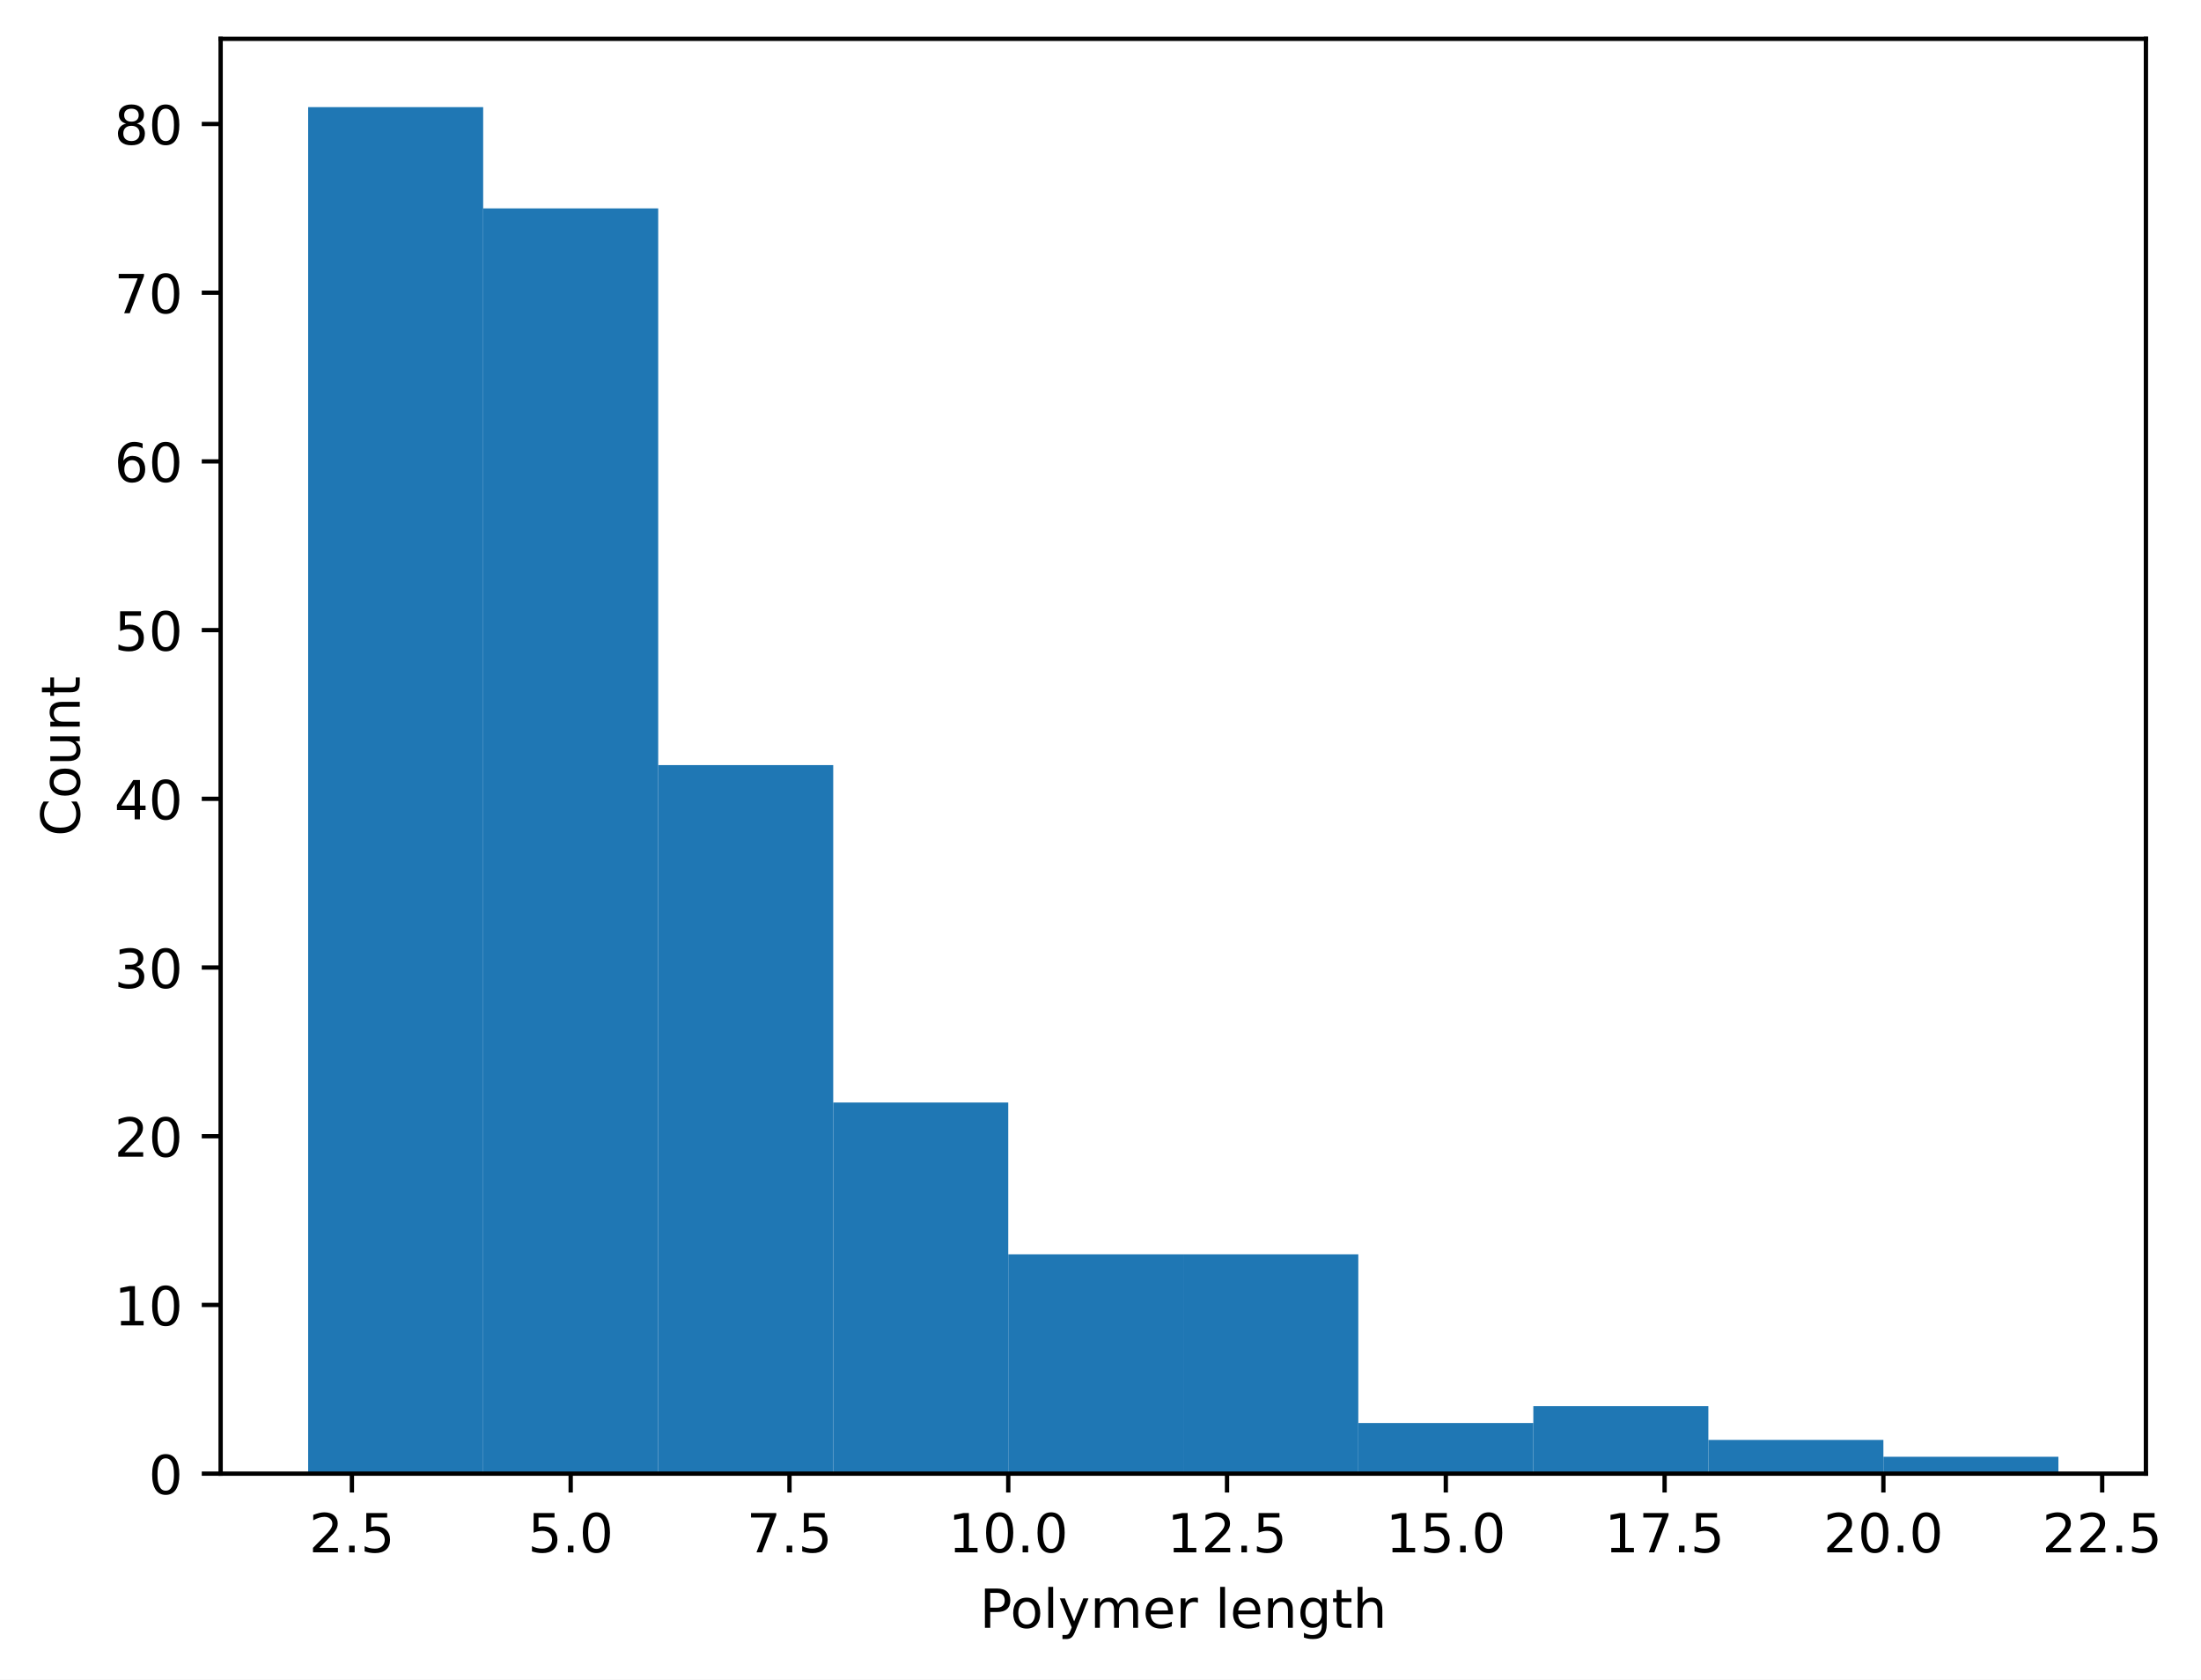
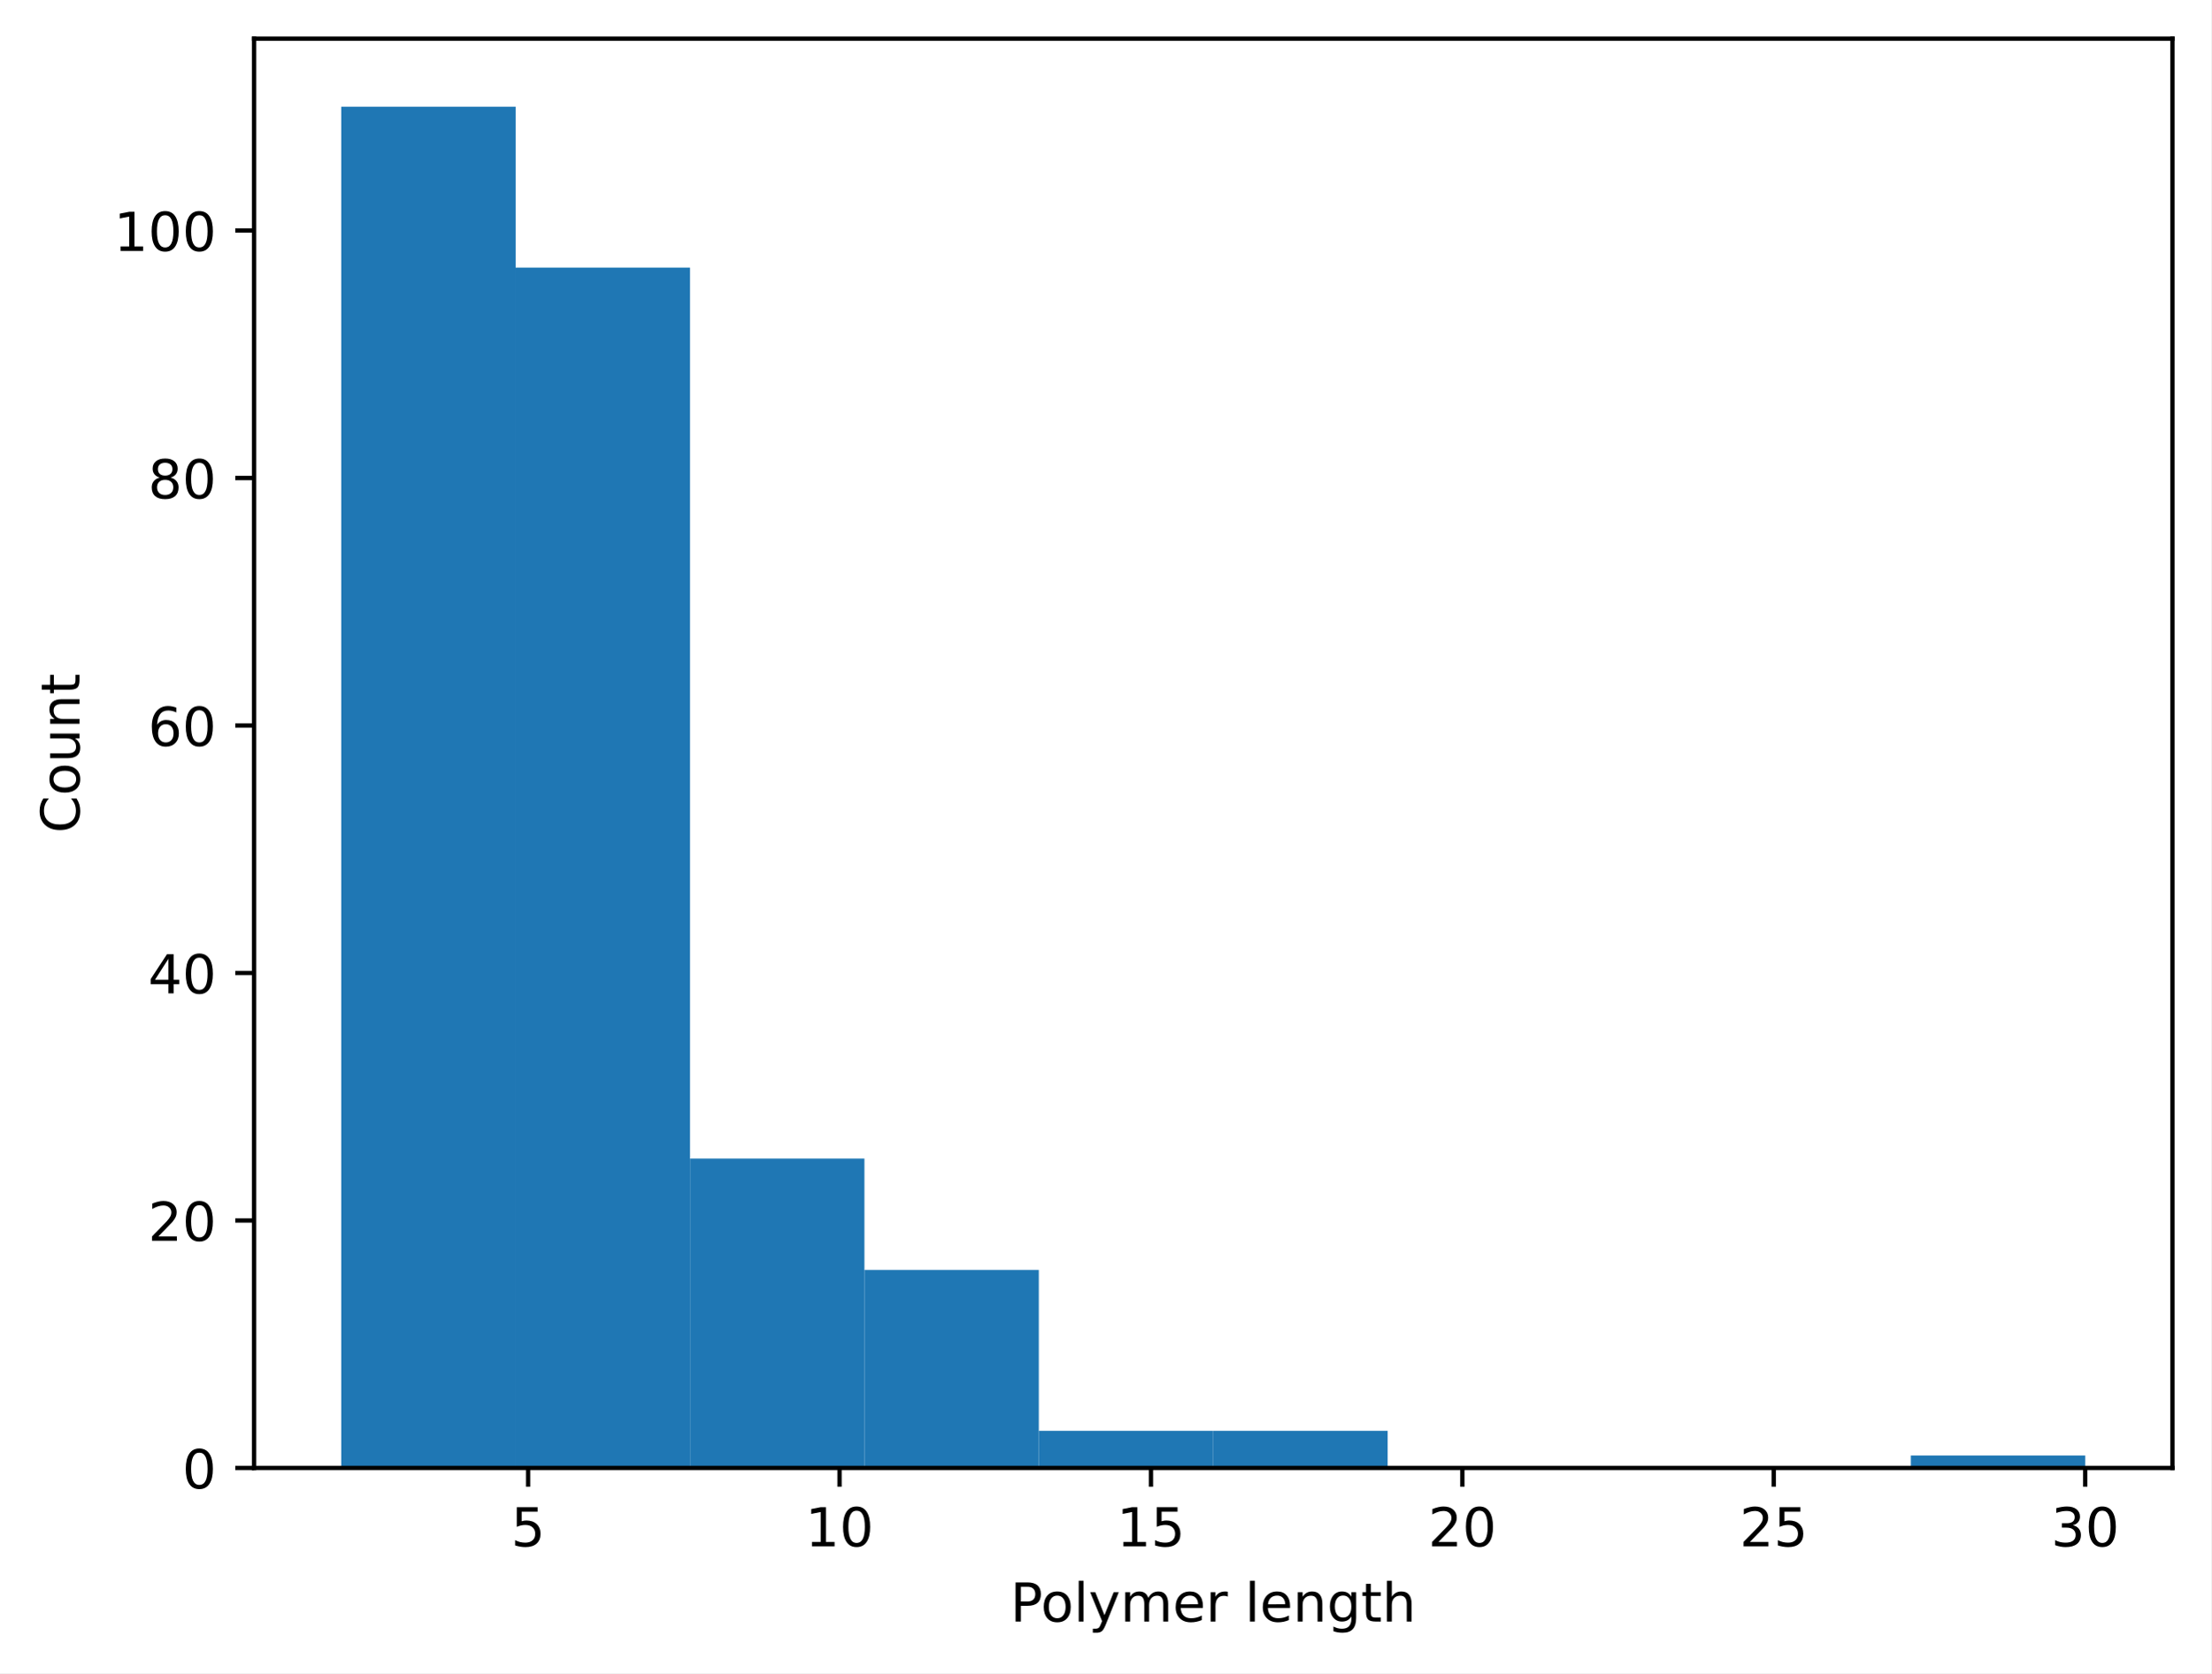
- <svg xmlns="http://www.w3.org/2000/svg" xmlns:xlink="http://www.w3.org/1999/xlink" width="408.261pt" height="311.513pt" viewBox="0 0 408.261 311.513" version="1.1">
+ <svg xmlns="http://www.w3.org/2000/svg" xmlns:xlink="http://www.w3.org/1999/xlink" width="411.608pt" height="311.513pt" viewBox="0 0 411.608 311.513" version="1.1">
  <defs>
    <style type="text/css">*{stroke-linejoin: round; stroke-linecap: butt}</style>
  </defs>
  <g id="figure_1">
    <g id="patch_1">
-       <path d="M 0 311.513  L 408.261 311.513  L 408.261 0  L 0 0  z " style="fill: #ffffff" />
+       <path d="M 0 311.513  L 411.608 311.513  L 411.608 0  L 0 0  z " style="fill: #ffffff" />
    </g>
    <g id="axes_1">
      <g id="patch_2">
-         <path d="M 40.925 273.312  L 398.045 273.312  L 398.045 7.2  L 40.925 7.2  z " style="fill: #ffffff" />
+         <path d="M 47.288 273.312  L 404.408 273.312  L 404.408 7.2  L 47.288 7.2  z " style="fill: #ffffff" />
      </g>
      <g id="patch_3">
-         <path d="M 57.158 273.312  L 89.623 273.312  L 89.623 19.872  L 57.158 19.872  z " clip-path="url(#pd0a31ebc70)" style="fill: #1f77b4" />
+         <path d="M 63.52 273.312  L 95.986 273.312  L 95.986 19.872  L 63.52 19.872  z " clip-path="url(#pb57126f9dd)" style="fill: #1f77b4" />
      </g>
      <g id="patch_4">
-         <path d="M 89.623 273.312  L 122.089 273.312  L 122.089 38.645  L 89.623 38.645  z " clip-path="url(#pd0a31ebc70)" style="fill: #1f77b4" />
+         <path d="M 95.986 273.312  L 128.451 273.312  L 128.451 49.824  L 95.986 49.824  z " clip-path="url(#pb57126f9dd)" style="fill: #1f77b4" />
      </g>
      <g id="patch_5">
-         <path d="M 122.089 273.312  L 154.554 273.312  L 154.554 141.899  L 122.089 141.899  z " clip-path="url(#pd0a31ebc70)" style="fill: #1f77b4" />
+         <path d="M 128.451 273.312  L 160.917 273.312  L 160.917 215.712  L 128.451 215.712  z " clip-path="url(#pb57126f9dd)" style="fill: #1f77b4" />
      </g>
      <g id="patch_6">
-         <path d="M 154.554 273.312  L 187.02 273.312  L 187.02 204.476  L 154.554 204.476  z " clip-path="url(#pd0a31ebc70)" style="fill: #1f77b4" />
+         <path d="M 160.917 273.312  L 193.382 273.312  L 193.382 236.448  L 160.917 236.448  z " clip-path="url(#pb57126f9dd)" style="fill: #1f77b4" />
      </g>
      <g id="patch_7">
-         <path d="M 187.02 273.312  L 219.485 273.312  L 219.485 232.636  L 187.02 232.636  z " clip-path="url(#pd0a31ebc70)" style="fill: #1f77b4" />
+         <path d="M 193.382 273.312  L 225.847 273.312  L 225.847 266.4  L 193.382 266.4  z " clip-path="url(#pb57126f9dd)" style="fill: #1f77b4" />
      </g>
      <g id="patch_8">
-         <path d="M 219.485 273.312  L 251.95 273.312  L 251.95 232.636  L 219.485 232.636  z " clip-path="url(#pd0a31ebc70)" style="fill: #1f77b4" />
+         <path d="M 225.847 273.312  L 258.313 273.312  L 258.313 266.4  L 225.847 266.4  z " clip-path="url(#pb57126f9dd)" style="fill: #1f77b4" />
      </g>
      <g id="patch_9">
-         <path d="M 251.95 273.312  L 284.416 273.312  L 284.416 263.925  L 251.95 263.925  z " clip-path="url(#pd0a31ebc70)" style="fill: #1f77b4" />
+         <path d="M 258.313 273.312  L 290.778 273.312  L 290.778 273.312  L 258.313 273.312  z " clip-path="url(#pb57126f9dd)" style="fill: #1f77b4" />
      </g>
      <g id="patch_10">
-         <path d="M 284.416 273.312  L 316.881 273.312  L 316.881 260.796  L 284.416 260.796  z " clip-path="url(#pd0a31ebc70)" style="fill: #1f77b4" />
+         <path d="M 290.778 273.312  L 323.244 273.312  L 323.244 273.312  L 290.778 273.312  z " clip-path="url(#pb57126f9dd)" style="fill: #1f77b4" />
      </g>
      <g id="patch_11">
-         <path d="M 316.881 273.312  L 349.347 273.312  L 349.347 267.054  L 316.881 267.054  z " clip-path="url(#pd0a31ebc70)" style="fill: #1f77b4" />
+         <path d="M 323.244 273.312  L 355.709 273.312  L 355.709 273.312  L 323.244 273.312  z " clip-path="url(#pb57126f9dd)" style="fill: #1f77b4" />
      </g>
      <g id="patch_12">
-         <path d="M 349.347 273.312  L 381.812 273.312  L 381.812 270.183  L 349.347 270.183  z " clip-path="url(#pd0a31ebc70)" style="fill: #1f77b4" />
+         <path d="M 355.709 273.312  L 388.175 273.312  L 388.175 271.008  L 355.709 271.008  z " clip-path="url(#pb57126f9dd)" style="fill: #1f77b4" />
      </g>
      <g id="matplotlib.axis_1">
        <g id="xtick_1">
          <g id="line2d_1">
            <defs>
-               <path id="ma7c9583b3a" d="M 0 0  L 0 3.5  " style="stroke: #000000; stroke-width: 0.8" />
-             </defs>
-             <g>
-               <use xlink:href="#ma7c9583b3a" x="65.274" y="273.312" style="stroke: #000000; stroke-width: 0.8" />
+               <path id="m54335a6296" d="M 0 0  L 0 3.5  " style="stroke: #000000; stroke-width: 0.8" />
+             </defs>
+             <g>
+               <use xlink:href="#m54335a6296" x="98.305" y="273.312" style="stroke: #000000; stroke-width: 0.8" />
            </g>
          </g>
          <g id="text_1">
-             <g transform="translate(57.32253 287.9097) scale(0.1 -0.1)">
-               <defs>
-                 <path id="DejaVuSans-15" d="M 1228 531  L 3431 531  L 3431 0  L 469 0  L 469 531  Q 828 903 1448 1529  Q 2069 2156 2228 2338  Q 2531 2678 2651 2914  Q 2772 3150 2772 3378  Q 2772 3750 2511 3984  Q 2250 4219 1831 4219  Q 1534 4219 1204 4116  Q 875 4013 500 3803  L 500 4441  Q 881 4594 1212 4672  Q 1544 4750 1819 4750  Q 2544 4750 2975 4387  Q 3406 4025 3406 3419  Q 3406 3131 3298 2873  Q 3191 2616 2906 2266  Q 2828 2175 2409 1742  Q 1991 1309 1228 531  z " transform="scale(0.015625)" />
-                 <path id="DejaVuSans-11" d="M 684 794  L 1344 794  L 1344 0  L 684 0  L 684 794  z " transform="scale(0.015625)" />
+             <g transform="translate(95.12339 287.9097) scale(0.1 -0.1)">
+               <defs>
                <path id="DejaVuSans-18" d="M 691 4666  L 3169 4666  L 3169 4134  L 1269 4134  L 1269 2991  Q 1406 3038 1543 3061  Q 1681 3084 1819 3084  Q 2600 3084 3056 2656  Q 3513 2228 3513 1497  Q 3513 744 3044 326  Q 2575 -91 1722 -91  Q 1428 -91 1123 -41  Q 819 9 494 109  L 494 744  Q 775 591 1075 516  Q 1375 441 1709 441  Q 2250 441 2565 725  Q 2881 1009 2881 1497  Q 2881 1984 2565 2268  Q 2250 2553 1709 2553  Q 1456 2553 1204 2497  Q 953 2441 691 2322  L 691 4666  z " transform="scale(0.015625)" />
              </defs>
-               <use xlink:href="#DejaVuSans-15" />
-               <use xlink:href="#DejaVuSans-11" transform="translate(63.625 0)" />
-               <use xlink:href="#DejaVuSans-18" transform="translate(95.40625 0)" />
+               <use xlink:href="#DejaVuSans-18" />
            </g>
          </g>
        </g>
        <g id="xtick_2">
          <g id="line2d_2">
            <g>
-               <use xlink:href="#ma7c9583b3a" x="105.856" y="273.312" style="stroke: #000000; stroke-width: 0.8" />
+               <use xlink:href="#m54335a6296" x="156.279" y="273.312" style="stroke: #000000; stroke-width: 0.8" />
            </g>
          </g>
          <g id="text_2">
-             <g transform="translate(97.90435 287.9097) scale(0.1 -0.1)">
-               <defs>
+             <g transform="translate(149.9162 287.9097) scale(0.1 -0.1)">
+               <defs>
+                 <path id="DejaVuSans-14" d="M 794 531  L 1825 531  L 1825 4091  L 703 3866  L 703 4441  L 1819 4666  L 2450 4666  L 2450 531  L 3481 531  L 3481 0  L 794 0  L 794 531  z " transform="scale(0.015625)" />
                <path id="DejaVuSans-13" d="M 2034 4250  Q 1547 4250 1301 3770  Q 1056 3291 1056 2328  Q 1056 1369 1301 889  Q 1547 409 2034 409  Q 2525 409 2770 889  Q 3016 1369 3016 2328  Q 3016 3291 2770 3770  Q 2525 4250 2034 4250  z M 2034 4750  Q 2819 4750 3233 4129  Q 3647 3509 3647 2328  Q 3647 1150 3233 529  Q 2819 -91 2034 -91  Q 1250 -91 836 529  Q 422 1150 422 2328  Q 422 3509 836 4129  Q 1250 4750 2034 4750  z " transform="scale(0.015625)" />
              </defs>
-               <use xlink:href="#DejaVuSans-18" />
-               <use xlink:href="#DejaVuSans-11" transform="translate(63.625 0)" />
-               <use xlink:href="#DejaVuSans-13" transform="translate(95.40625 0)" />
+               <use xlink:href="#DejaVuSans-14" />
+               <use xlink:href="#DejaVuSans-13" transform="translate(63.625 0)" />
            </g>
          </g>
        </g>
        <g id="xtick_3">
          <g id="line2d_3">
            <g>
-               <use xlink:href="#ma7c9583b3a" x="146.438" y="273.312" style="stroke: #000000; stroke-width: 0.8" />
+               <use xlink:href="#m54335a6296" x="214.253" y="273.312" style="stroke: #000000; stroke-width: 0.8" />
            </g>
          </g>
          <g id="text_3">
-             <g transform="translate(138.4862 287.9097) scale(0.1 -0.1)">
-               <defs>
-                 <path id="DejaVuSans-1a" d="M 525 4666  L 3525 4666  L 3525 4397  L 1831 0  L 1172 0  L 2766 4134  L 525 4134  L 525 4666  z " transform="scale(0.015625)" />
-               </defs>
-               <use xlink:href="#DejaVuSans-1a" />
-               <use xlink:href="#DejaVuSans-11" transform="translate(63.625 0)" />
-               <use xlink:href="#DejaVuSans-18" transform="translate(95.40625 0)" />
+             <g transform="translate(207.8902 287.9097) scale(0.1 -0.1)">
+               <use xlink:href="#DejaVuSans-14" />
+               <use xlink:href="#DejaVuSans-18" transform="translate(63.625 0)" />
            </g>
          </g>
        </g>
        <g id="xtick_4">
          <g id="line2d_4">
            <g>
-               <use xlink:href="#ma7c9583b3a" x="187.02" y="273.312" style="stroke: #000000; stroke-width: 0.8" />
+               <use xlink:href="#m54335a6296" x="272.227" y="273.312" style="stroke: #000000; stroke-width: 0.8" />
            </g>
          </g>
          <g id="text_4">
-             <g transform="translate(175.8867 287.9097) scale(0.1 -0.1)">
-               <defs>
-                 <path id="DejaVuSans-14" d="M 794 531  L 1825 531  L 1825 4091  L 703 3866  L 703 4441  L 1819 4666  L 2450 4666  L 2450 531  L 3481 531  L 3481 0  L 794 0  L 794 531  z " transform="scale(0.015625)" />
-               </defs>
-               <use xlink:href="#DejaVuSans-14" />
-               <use xlink:href="#DejaVuSans-13" transform="translate(63.625 0)" />
-               <use xlink:href="#DejaVuSans-11" transform="translate(127.25 0)" />
-               <use xlink:href="#DejaVuSans-13" transform="translate(159.0312 0)" />
+             <g transform="translate(265.8642 287.9097) scale(0.1 -0.1)">
+               <defs>
+                 <path id="DejaVuSans-15" d="M 1228 531  L 3431 531  L 3431 0  L 469 0  L 469 531  Q 828 903 1448 1529  Q 2069 2156 2228 2338  Q 2531 2678 2651 2914  Q 2772 3150 2772 3378  Q 2772 3750 2511 3984  Q 2250 4219 1831 4219  Q 1534 4219 1204 4116  Q 875 4013 500 3803  L 500 4441  Q 881 4594 1212 4672  Q 1544 4750 1819 4750  Q 2544 4750 2975 4387  Q 3406 4025 3406 3419  Q 3406 3131 3298 2873  Q 3191 2616 2906 2266  Q 2828 2175 2409 1742  Q 1991 1309 1228 531  z " transform="scale(0.015625)" />
+               </defs>
+               <use xlink:href="#DejaVuSans-15" />
+               <use xlink:href="#DejaVuSans-13" transform="translate(63.625 0)" />
            </g>
          </g>
        </g>
        <g id="xtick_5">
          <g id="line2d_5">
            <g>
-               <use xlink:href="#ma7c9583b3a" x="227.601" y="273.312" style="stroke: #000000; stroke-width: 0.8" />
+               <use xlink:href="#m54335a6296" x="330.201" y="273.312" style="stroke: #000000; stroke-width: 0.8" />
            </g>
          </g>
          <g id="text_5">
-             <g transform="translate(216.4686 287.9097) scale(0.1 -0.1)">
-               <use xlink:href="#DejaVuSans-14" />
-               <use xlink:href="#DejaVuSans-15" transform="translate(63.625 0)" />
-               <use xlink:href="#DejaVuSans-11" transform="translate(127.25 0)" />
-               <use xlink:href="#DejaVuSans-18" transform="translate(159.0312 0)" />
+             <g transform="translate(323.8382 287.9097) scale(0.1 -0.1)">
+               <use xlink:href="#DejaVuSans-15" />
+               <use xlink:href="#DejaVuSans-18" transform="translate(63.625 0)" />
            </g>
          </g>
        </g>
        <g id="xtick_6">
          <g id="line2d_6">
            <g>
-               <use xlink:href="#ma7c9583b3a" x="268.183" y="273.312" style="stroke: #000000; stroke-width: 0.8" />
+               <use xlink:href="#m54335a6296" x="388.175" y="273.312" style="stroke: #000000; stroke-width: 0.8" />
            </g>
          </g>
          <g id="text_6">
-             <g transform="translate(257.0504 287.9097) scale(0.1 -0.1)">
-               <use xlink:href="#DejaVuSans-14" />
-               <use xlink:href="#DejaVuSans-18" transform="translate(63.625 0)" />
-               <use xlink:href="#DejaVuSans-11" transform="translate(127.25 0)" />
-               <use xlink:href="#DejaVuSans-13" transform="translate(159.0312 0)" />
-             </g>
-           </g>
-         </g>
-         <g id="xtick_7">
-           <g id="line2d_7">
-             <g>
-               <use xlink:href="#ma7c9583b3a" x="308.765" y="273.312" style="stroke: #000000; stroke-width: 0.8" />
-             </g>
-           </g>
-           <g id="text_7">
-             <g transform="translate(297.6322 287.9097) scale(0.1 -0.1)">
-               <use xlink:href="#DejaVuSans-14" />
-               <use xlink:href="#DejaVuSans-1a" transform="translate(63.625 0)" />
-               <use xlink:href="#DejaVuSans-11" transform="translate(127.25 0)" />
-               <use xlink:href="#DejaVuSans-18" transform="translate(159.0312 0)" />
-             </g>
-           </g>
-         </g>
-         <g id="xtick_8">
-           <g id="line2d_8">
-             <g>
-               <use xlink:href="#ma7c9583b3a" x="349.347" y="273.312" style="stroke: #000000; stroke-width: 0.8" />
-             </g>
-           </g>
-           <g id="text_8">
-             <g transform="translate(338.214 287.9097) scale(0.1 -0.1)">
-               <use xlink:href="#DejaVuSans-15" />
-               <use xlink:href="#DejaVuSans-13" transform="translate(63.625 0)" />
-               <use xlink:href="#DejaVuSans-11" transform="translate(127.25 0)" />
-               <use xlink:href="#DejaVuSans-13" transform="translate(159.0312 0)" />
-             </g>
-           </g>
-         </g>
-         <g id="xtick_9">
-           <g id="line2d_9">
-             <g>
-               <use xlink:href="#ma7c9583b3a" x="389.929" y="273.312" style="stroke: #000000; stroke-width: 0.8" />
-             </g>
-           </g>
-           <g id="text_9">
-             <g transform="translate(378.7958 287.9097) scale(0.1 -0.1)">
-               <use xlink:href="#DejaVuSans-15" />
-               <use xlink:href="#DejaVuSans-15" transform="translate(63.625 0)" />
-               <use xlink:href="#DejaVuSans-11" transform="translate(127.25 0)" />
-               <use xlink:href="#DejaVuSans-18" transform="translate(159.0312 0)" />
-             </g>
-           </g>
-         </g>
-         <g id="text_10">
-           <g transform="translate(181.7116 301.9104) scale(0.1 -0.1)">
+             <g transform="translate(381.8123 287.9097) scale(0.1 -0.1)">
+               <defs>
+                 <path id="DejaVuSans-16" d="M 2597 2516  Q 3050 2419 3304 2112  Q 3559 1806 3559 1356  Q 3559 666 3084 287  Q 2609 -91 1734 -91  Q 1441 -91 1130 -33  Q 819 25 488 141  L 488 750  Q 750 597 1062 519  Q 1375 441 1716 441  Q 2309 441 2620 675  Q 2931 909 2931 1356  Q 2931 1769 2642 2001  Q 2353 2234 1838 2234  L 1294 2234  L 1294 2753  L 1863 2753  Q 2328 2753 2575 2939  Q 2822 3125 2822 3475  Q 2822 3834 2567 4026  Q 2313 4219 1838 4219  Q 1578 4219 1281 4162  Q 984 4106 628 3988  L 628 4550  Q 988 4650 1302 4700  Q 1616 4750 1894 4750  Q 2613 4750 3031 4423  Q 3450 4097 3450 3541  Q 3450 3153 3228 2886  Q 3006 2619 2597 2516  z " transform="scale(0.015625)" />
+               </defs>
+               <use xlink:href="#DejaVuSans-16" />
+               <use xlink:href="#DejaVuSans-13" transform="translate(63.625 0)" />
+             </g>
+           </g>
+         </g>
+         <g id="text_7">
+           <g transform="translate(188.0741 301.9104) scale(0.1 -0.1)">
            <defs>
              <path id="DejaVuSans-33" d="M 1259 4147  L 1259 2394  L 2053 2394  Q 2494 2394 2734 2622  Q 2975 2850 2975 3272  Q 2975 3691 2734 3919  Q 2494 4147 2053 4147  L 1259 4147  z M 628 4666  L 2053 4666  Q 2838 4666 3239 4311  Q 3641 3956 3641 3272  Q 3641 2581 3239 2228  Q 2838 1875 2053 1875  L 1259 1875  L 1259 0  L 628 0  L 628 4666  z " transform="scale(0.015625)" />
              <path id="DejaVuSans-52" d="M 1959 3097  Q 1497 3097 1228 2736  Q 959 2375 959 1747  Q 959 1119 1226 758  Q 1494 397 1959 397  Q 2419 397 2687 759  Q 2956 1122 2956 1747  Q 2956 2369 2687 2733  Q 2419 3097 1959 3097  z M 1959 3584  Q 2709 3584 3137 3096  Q 3566 2609 3566 1747  Q 3566 888 3137 398  Q 2709 -91 1959 -91  Q 1206 -91 779 398  Q 353 888 353 1747  Q 353 2609 779 3096  Q 1206 3584 1959 3584  z " transform="scale(0.015625)" />
              <path id="DejaVuSans-4f" d="M 603 4863  L 1178 4863  L 1178 0  L 603 0  L 603 4863  z " transform="scale(0.015625)" />
              <path id="DejaVuSans-5c" d="M 2059 -325  Q 1816 -950 1584 -1140  Q 1353 -1331 966 -1331  L 506 -1331  L 506 -850  L 844 -850  Q 1081 -850 1212 -737  Q 1344 -625 1503 -206  L 1606 56  L 191 3500  L 800 3500  L 1894 763  L 2988 3500  L 3597 3500  L 2059 -325  z " transform="scale(0.015625)" />
              <path id="DejaVuSans-50" d="M 3328 2828  Q 3544 3216 3844 3400  Q 4144 3584 4550 3584  Q 5097 3584 5394 3201  Q 5691 2819 5691 2113  L 5691 0  L 5113 0  L 5113 2094  Q 5113 2597 4934 2840  Q 4756 3084 4391 3084  Q 3944 3084 3684 2787  Q 3425 2491 3425 1978  L 3425 0  L 2847 0  L 2847 2094  Q 2847 2600 2669 2842  Q 2491 3084 2119 3084  Q 1678 3084 1418 2786  Q 1159 2488 1159 1978  L 1159 0  L 581 0  L 581 3500  L 1159 3500  L 1159 2956  Q 1356 3278 1631 3431  Q 1906 3584 2284 3584  Q 2666 3584 2933 3390  Q 3200 3197 3328 2828  z " transform="scale(0.015625)" />
              <path id="DejaVuSans-48" d="M 3597 1894  L 3597 1613  L 953 1613  Q 991 1019 1311 708  Q 1631 397 2203 397  Q 2534 397 2845 478  Q 3156 559 3463 722  L 3463 178  Q 3153 47 2828 -22  Q 2503 -91 2169 -91  Q 1331 -91 842 396  Q 353 884 353 1716  Q 353 2575 817 3079  Q 1281 3584 2069 3584  Q 2775 3584 3186 3129  Q 3597 2675 3597 1894  z M 3022 2063  Q 3016 2534 2758 2815  Q 2500 3097 2075 3097  Q 1594 3097 1305 2825  Q 1016 2553 972 2059  L 3022 2063  z " transform="scale(0.015625)" />
              <path id="DejaVuSans-55" d="M 2631 2963  Q 2534 3019 2420 3045  Q 2306 3072 2169 3072  Q 1681 3072 1420 2755  Q 1159 2438 1159 1844  L 1159 0  L 581 0  L 581 3500  L 1159 3500  L 1159 2956  Q 1341 3275 1631 3429  Q 1922 3584 2338 3584  Q 2397 3584 2469 3576  Q 2541 3569 2628 3553  L 2631 2963  z " transform="scale(0.015625)" />
              <path id="DejaVuSans-3" transform="scale(0.015625)" />
              <path id="DejaVuSans-51" d="M 3513 2113  L 3513 0  L 2938 0  L 2938 2094  Q 2938 2591 2744 2837  Q 2550 3084 2163 3084  Q 1697 3084 1428 2787  Q 1159 2491 1159 1978  L 1159 0  L 581 0  L 581 3500  L 1159 3500  L 1159 2956  Q 1366 3272 1645 3428  Q 1925 3584 2291 3584  Q 2894 3584 3203 3211  Q 3513 2838 3513 2113  z " transform="scale(0.015625)" />
              <path id="DejaVuSans-4a" d="M 2906 1791  Q 2906 2416 2648 2759  Q 2391 3103 1925 3103  Q 1463 3103 1205 2759  Q 947 2416 947 1791  Q 947 1169 1205 825  Q 1463 481 1925 481  Q 2391 481 2648 825  Q 2906 1169 2906 1791  z M 3481 434  Q 3481 -459 3084 -895  Q 2688 -1331 1869 -1331  Q 1566 -1331 1297 -1286  Q 1028 -1241 775 -1147  L 775 -588  Q 1028 -725 1275 -790  Q 1522 -856 1778 -856  Q 2344 -856 2625 -561  Q 2906 -266 2906 331  L 2906 616  Q 2728 306 2450 153  Q 2172 0 1784 0  Q 1141 0 747 490  Q 353 981 353 1791  Q 353 2603 747 3093  Q 1141 3584 1784 3584  Q 2172 3584 2450 3431  Q 2728 3278 2906 2969  L 2906 3500  L 3481 3500  L 3481 434  z " transform="scale(0.015625)" />
              <path id="DejaVuSans-57" d="M 1172 4494  L 1172 3500  L 2356 3500  L 2356 3053  L 1172 3053  L 1172 1153  Q 1172 725 1289 603  Q 1406 481 1766 481  L 2356 481  L 2356 0  L 1766 0  Q 1100 0 847 248  Q 594 497 594 1153  L 594 3053  L 172 3053  L 172 3500  L 594 3500  L 594 4494  L 1172 4494  z " transform="scale(0.015625)" />
              <path id="DejaVuSans-4b" d="M 3513 2113  L 3513 0  L 2938 0  L 2938 2094  Q 2938 2591 2744 2837  Q 2550 3084 2163 3084  Q 1697 3084 1428 2787  Q 1159 2491 1159 1978  L 1159 0  L 581 0  L 581 4863  L 1159 4863  L 1159 2956  Q 1366 3272 1645 3428  Q 1925 3584 2291 3584  Q 2894 3584 3203 3211  Q 3513 2838 3513 2113  z " transform="scale(0.015625)" />
            </defs>
            <use xlink:href="#DejaVuSans-33" />
            <use xlink:href="#DejaVuSans-52" transform="translate(56.73438 0)" />
            <use xlink:href="#DejaVuSans-4f" transform="translate(117.9219 0)" />
            <use xlink:href="#DejaVuSans-5c" transform="translate(145.7031 0)" />
            <use xlink:href="#DejaVuSans-50" transform="translate(204.8906 0)" />
            <use xlink:href="#DejaVuSans-48" transform="translate(302.2969 0)" />
            <use xlink:href="#DejaVuSans-55" transform="translate(363.8281 0)" />
            <use xlink:href="#DejaVuSans-3" transform="translate(404.9375 0)" />
            <use xlink:href="#DejaVuSans-4f" transform="translate(436.7188 0)" />
            <use xlink:href="#DejaVuSans-48" transform="translate(464.5 0)" />
            <use xlink:href="#DejaVuSans-51" transform="translate(526.0312 0)" />
            <use xlink:href="#DejaVuSans-4a" transform="translate(589.4062 0)" />
            <use xlink:href="#DejaVuSans-57" transform="translate(652.8906 0)" />
            <use xlink:href="#DejaVuSans-4b" transform="translate(692.0938 0)" />
          </g>
        </g>
      </g>
      <g id="matplotlib.axis_2">
        <g id="ytick_1">
+           <g id="line2d_7">
+             <defs>
+               <path id="m84a5abd231" d="M 0 0  L -3.5 0  " style="stroke: #000000; stroke-width: 0.8" />
+             </defs>
+             <g>
+               <use xlink:href="#m84a5abd231" x="47.288" y="273.312" style="stroke: #000000; stroke-width: 0.8" />
+             </g>
+           </g>
+           <g id="text_8">
+             <g transform="translate(33.925 277.1108) scale(0.1 -0.1)">
+               <use xlink:href="#DejaVuSans-13" />
+             </g>
+           </g>
+         </g>
+         <g id="ytick_2">
+           <g id="line2d_8">
+             <g>
+               <use xlink:href="#m84a5abd231" x="47.288" y="227.232" style="stroke: #000000; stroke-width: 0.8" />
+             </g>
+           </g>
+           <g id="text_9">
+             <g transform="translate(27.5625 231.0308) scale(0.1 -0.1)">
+               <use xlink:href="#DejaVuSans-15" />
+               <use xlink:href="#DejaVuSans-13" transform="translate(63.625 0)" />
+             </g>
+           </g>
+         </g>
+         <g id="ytick_3">
+           <g id="line2d_9">
+             <g>
+               <use xlink:href="#m84a5abd231" x="47.288" y="181.152" style="stroke: #000000; stroke-width: 0.8" />
+             </g>
+           </g>
+           <g id="text_10">
+             <g transform="translate(27.5625 184.9508) scale(0.1 -0.1)">
+               <defs>
+                 <path id="DejaVuSans-17" d="M 2419 4116  L 825 1625  L 2419 1625  L 2419 4116  z M 2253 4666  L 3047 4666  L 3047 1625  L 3713 1625  L 3713 1100  L 3047 1100  L 3047 0  L 2419 0  L 2419 1100  L 313 1100  L 313 1709  L 2253 4666  z " transform="scale(0.015625)" />
+               </defs>
+               <use xlink:href="#DejaVuSans-17" />
+               <use xlink:href="#DejaVuSans-13" transform="translate(63.625 0)" />
+             </g>
+           </g>
+         </g>
+         <g id="ytick_4">
          <g id="line2d_10">
-             <defs>
-               <path id="m2c78e0dc12" d="M 0 0  L -3.5 0  " style="stroke: #000000; stroke-width: 0.8" />
-             </defs>
-             <g>
-               <use xlink:href="#m2c78e0dc12" x="40.925" y="273.312" style="stroke: #000000; stroke-width: 0.8" />
+             <g>
+               <use xlink:href="#m84a5abd231" x="47.288" y="135.072" style="stroke: #000000; stroke-width: 0.8" />
            </g>
          </g>
          <g id="text_11">
-             <g transform="translate(27.5625 277.1108) scale(0.1 -0.1)">
-               <use xlink:href="#DejaVuSans-13" />
-             </g>
-           </g>
-         </g>
-         <g id="ytick_2">
+             <g transform="translate(27.5625 138.8708) scale(0.1 -0.1)">
+               <defs>
+                 <path id="DejaVuSans-19" d="M 2113 2584  Q 1688 2584 1439 2293  Q 1191 2003 1191 1497  Q 1191 994 1439 701  Q 1688 409 2113 409  Q 2538 409 2786 701  Q 3034 994 3034 1497  Q 3034 2003 2786 2293  Q 2538 2584 2113 2584  z M 3366 4563  L 3366 3988  Q 3128 4100 2886 4159  Q 2644 4219 2406 4219  Q 1781 4219 1451 3797  Q 1122 3375 1075 2522  Q 1259 2794 1537 2939  Q 1816 3084 2150 3084  Q 2853 3084 3261 2657  Q 3669 2231 3669 1497  Q 3669 778 3244 343  Q 2819 -91 2113 -91  Q 1303 -91 875 529  Q 447 1150 447 2328  Q 447 3434 972 4092  Q 1497 4750 2381 4750  Q 2619 4750 2861 4703  Q 3103 4656 3366 4563  z " transform="scale(0.015625)" />
+               </defs>
+               <use xlink:href="#DejaVuSans-19" />
+               <use xlink:href="#DejaVuSans-13" transform="translate(63.625 0)" />
+             </g>
+           </g>
+         </g>
+         <g id="ytick_5">
          <g id="line2d_11">
            <g>
-               <use xlink:href="#m2c78e0dc12" x="40.925" y="242.023" style="stroke: #000000; stroke-width: 0.8" />
+               <use xlink:href="#m84a5abd231" x="47.288" y="88.992" style="stroke: #000000; stroke-width: 0.8" />
            </g>
          </g>
          <g id="text_12">
-             <g transform="translate(21.2 245.8219) scale(0.1 -0.1)">
+             <g transform="translate(27.5625 92.79083) scale(0.1 -0.1)">
+               <defs>
+                 <path id="DejaVuSans-1b" d="M 2034 2216  Q 1584 2216 1326 1975  Q 1069 1734 1069 1313  Q 1069 891 1326 650  Q 1584 409 2034 409  Q 2484 409 2743 651  Q 3003 894 3003 1313  Q 3003 1734 2745 1975  Q 2488 2216 2034 2216  z M 1403 2484  Q 997 2584 770 2862  Q 544 3141 544 3541  Q 544 4100 942 4425  Q 1341 4750 2034 4750  Q 2731 4750 3128 4425  Q 3525 4100 3525 3541  Q 3525 3141 3298 2862  Q 3072 2584 2669 2484  Q 3125 2378 3379 2068  Q 3634 1759 3634 1313  Q 3634 634 3220 271  Q 2806 -91 2034 -91  Q 1263 -91 848 271  Q 434 634 434 1313  Q 434 1759 690 2068  Q 947 2378 1403 2484  z M 1172 3481  Q 1172 3119 1398 2916  Q 1625 2713 2034 2713  Q 2441 2713 2670 2916  Q 2900 3119 2900 3481  Q 2900 3844 2670 4047  Q 2441 4250 2034 4250  Q 1625 4250 1398 4047  Q 1172 3844 1172 3481  z " transform="scale(0.015625)" />
+               </defs>
+               <use xlink:href="#DejaVuSans-1b" />
+               <use xlink:href="#DejaVuSans-13" transform="translate(63.625 0)" />
+             </g>
+           </g>
+         </g>
+         <g id="ytick_6">
+           <g id="line2d_12">
+             <g>
+               <use xlink:href="#m84a5abd231" x="47.288" y="42.912" style="stroke: #000000; stroke-width: 0.8" />
+             </g>
+           </g>
+           <g id="text_13">
+             <g transform="translate(21.2 46.71083) scale(0.1 -0.1)">
              <use xlink:href="#DejaVuSans-14" />
              <use xlink:href="#DejaVuSans-13" transform="translate(63.625 0)" />
-             </g>
-           </g>
-         </g>
-         <g id="ytick_3">
-           <g id="line2d_12">
-             <g>
-               <use xlink:href="#m2c78e0dc12" x="40.925" y="210.734" style="stroke: #000000; stroke-width: 0.8" />
-             </g>
-           </g>
-           <g id="text_13">
-             <g transform="translate(21.2 214.5331) scale(0.1 -0.1)">
-               <use xlink:href="#DejaVuSans-15" />
-               <use xlink:href="#DejaVuSans-13" transform="translate(63.625 0)" />
-             </g>
-           </g>
-         </g>
-         <g id="ytick_4">
-           <g id="line2d_13">
-             <g>
-               <use xlink:href="#m2c78e0dc12" x="40.925" y="179.445" style="stroke: #000000; stroke-width: 0.8" />
-             </g>
-           </g>
-           <g id="text_14">
-             <g transform="translate(21.2 183.2442) scale(0.1 -0.1)">
-               <defs>
-                 <path id="DejaVuSans-16" d="M 2597 2516  Q 3050 2419 3304 2112  Q 3559 1806 3559 1356  Q 3559 666 3084 287  Q 2609 -91 1734 -91  Q 1441 -91 1130 -33  Q 819 25 488 141  L 488 750  Q 750 597 1062 519  Q 1375 441 1716 441  Q 2309 441 2620 675  Q 2931 909 2931 1356  Q 2931 1769 2642 2001  Q 2353 2234 1838 2234  L 1294 2234  L 1294 2753  L 1863 2753  Q 2328 2753 2575 2939  Q 2822 3125 2822 3475  Q 2822 3834 2567 4026  Q 2313 4219 1838 4219  Q 1578 4219 1281 4162  Q 984 4106 628 3988  L 628 4550  Q 988 4650 1302 4700  Q 1616 4750 1894 4750  Q 2613 4750 3031 4423  Q 3450 4097 3450 3541  Q 3450 3153 3228 2886  Q 3006 2619 2597 2516  z " transform="scale(0.015625)" />
-               </defs>
-               <use xlink:href="#DejaVuSans-16" />
-               <use xlink:href="#DejaVuSans-13" transform="translate(63.625 0)" />
-             </g>
-           </g>
-         </g>
-         <g id="ytick_5">
-           <g id="line2d_14">
-             <g>
-               <use xlink:href="#m2c78e0dc12" x="40.925" y="148.156" style="stroke: #000000; stroke-width: 0.8" />
-             </g>
-           </g>
-           <g id="text_15">
-             <g transform="translate(21.2 151.9553) scale(0.1 -0.1)">
-               <defs>
-                 <path id="DejaVuSans-17" d="M 2419 4116  L 825 1625  L 2419 1625  L 2419 4116  z M 2253 4666  L 3047 4666  L 3047 1625  L 3713 1625  L 3713 1100  L 3047 1100  L 3047 0  L 2419 0  L 2419 1100  L 313 1100  L 313 1709  L 2253 4666  z " transform="scale(0.015625)" />
-               </defs>
-               <use xlink:href="#DejaVuSans-17" />
-               <use xlink:href="#DejaVuSans-13" transform="translate(63.625 0)" />
-             </g>
-           </g>
-         </g>
-         <g id="ytick_6">
-           <g id="line2d_15">
-             <g>
-               <use xlink:href="#m2c78e0dc12" x="40.925" y="116.868" style="stroke: #000000; stroke-width: 0.8" />
-             </g>
-           </g>
-           <g id="text_16">
-             <g transform="translate(21.2 120.6664) scale(0.1 -0.1)">
-               <use xlink:href="#DejaVuSans-18" />
-               <use xlink:href="#DejaVuSans-13" transform="translate(63.625 0)" />
-             </g>
-           </g>
-         </g>
-         <g id="ytick_7">
-           <g id="line2d_16">
-             <g>
-               <use xlink:href="#m2c78e0dc12" x="40.925" y="85.579" style="stroke: #000000; stroke-width: 0.8" />
-             </g>
-           </g>
-           <g id="text_17">
-             <g transform="translate(21.2 89.37749) scale(0.1 -0.1)">
-               <defs>
-                 <path id="DejaVuSans-19" d="M 2113 2584  Q 1688 2584 1439 2293  Q 1191 2003 1191 1497  Q 1191 994 1439 701  Q 1688 409 2113 409  Q 2538 409 2786 701  Q 3034 994 3034 1497  Q 3034 2003 2786 2293  Q 2538 2584 2113 2584  z M 3366 4563  L 3366 3988  Q 3128 4100 2886 4159  Q 2644 4219 2406 4219  Q 1781 4219 1451 3797  Q 1122 3375 1075 2522  Q 1259 2794 1537 2939  Q 1816 3084 2150 3084  Q 2853 3084 3261 2657  Q 3669 2231 3669 1497  Q 3669 778 3244 343  Q 2819 -91 2113 -91  Q 1303 -91 875 529  Q 447 1150 447 2328  Q 447 3434 972 4092  Q 1497 4750 2381 4750  Q 2619 4750 2861 4703  Q 3103 4656 3366 4563  z " transform="scale(0.015625)" />
-               </defs>
-               <use xlink:href="#DejaVuSans-19" />
-               <use xlink:href="#DejaVuSans-13" transform="translate(63.625 0)" />
-             </g>
-           </g>
-         </g>
-         <g id="ytick_8">
-           <g id="line2d_17">
-             <g>
-               <use xlink:href="#m2c78e0dc12" x="40.925" y="54.29" style="stroke: #000000; stroke-width: 0.8" />
-             </g>
-           </g>
-           <g id="text_18">
-             <g transform="translate(21.2 58.08861) scale(0.1 -0.1)">
-               <use xlink:href="#DejaVuSans-1a" />
-               <use xlink:href="#DejaVuSans-13" transform="translate(63.625 0)" />
-             </g>
-           </g>
-         </g>
-         <g id="ytick_9">
-           <g id="line2d_18">
-             <g>
-               <use xlink:href="#m2c78e0dc12" x="40.925" y="23.001" style="stroke: #000000; stroke-width: 0.8" />
-             </g>
-           </g>
-           <g id="text_19">
-             <g transform="translate(21.2 26.79972) scale(0.1 -0.1)">
-               <defs>
-                 <path id="DejaVuSans-1b" d="M 2034 2216  Q 1584 2216 1326 1975  Q 1069 1734 1069 1313  Q 1069 891 1326 650  Q 1584 409 2034 409  Q 2484 409 2743 651  Q 3003 894 3003 1313  Q 3003 1734 2745 1975  Q 2488 2216 2034 2216  z M 1403 2484  Q 997 2584 770 2862  Q 544 3141 544 3541  Q 544 4100 942 4425  Q 1341 4750 2034 4750  Q 2731 4750 3128 4425  Q 3525 4100 3525 3541  Q 3525 3141 3298 2862  Q 3072 2584 2669 2484  Q 3125 2378 3379 2068  Q 3634 1759 3634 1313  Q 3634 634 3220 271  Q 2806 -91 2034 -91  Q 1263 -91 848 271  Q 434 634 434 1313  Q 434 1759 690 2068  Q 947 2378 1403 2484  z M 1172 3481  Q 1172 3119 1398 2916  Q 1625 2713 2034 2713  Q 2441 2713 2670 2916  Q 2900 3119 2900 3481  Q 2900 3844 2670 4047  Q 2441 4250 2034 4250  Q 1625 4250 1398 4047  Q 1172 3844 1172 3481  z " transform="scale(0.015625)" />
-               </defs>
-               <use xlink:href="#DejaVuSans-1b" />
-               <use xlink:href="#DejaVuSans-13" transform="translate(63.625 0)" />
-             </g>
-           </g>
-         </g>
-         <g id="text_20">
+               <use xlink:href="#DejaVuSans-13" transform="translate(127.25 0)" />
+             </g>
+           </g>
+         </g>
+         <g id="text_14">
          <g transform="translate(14.79766 155.1044) rotate(-90) scale(0.1 -0.1)">
            <defs>
              <path id="DejaVuSans-26" d="M 4122 4306  L 4122 3641  Q 3803 3938 3442 4084  Q 3081 4231 2675 4231  Q 1875 4231 1450 3742  Q 1025 3253 1025 2328  Q 1025 1406 1450 917  Q 1875 428 2675 428  Q 3081 428 3442 575  Q 3803 722 4122 1019  L 4122 359  Q 3791 134 3420 21  Q 3050 -91 2638 -91  Q 1578 -91 968 557  Q 359 1206 359 2328  Q 359 3453 968 4101  Q 1578 4750 2638 4750  Q 3056 4750 3426 4639  Q 3797 4528 4122 4306  z " transform="scale(0.015625)" />
              <path id="DejaVuSans-58" d="M 544 1381  L 544 3500  L 1119 3500  L 1119 1403  Q 1119 906 1312 657  Q 1506 409 1894 409  Q 2359 409 2629 706  Q 2900 1003 2900 1516  L 2900 3500  L 3475 3500  L 3475 0  L 2900 0  L 2900 538  Q 2691 219 2414 64  Q 2138 -91 1772 -91  Q 1169 -91 856 284  Q 544 659 544 1381  z M 1991 3584  L 1991 3584  z " transform="scale(0.015625)" />
            </defs>
            <use xlink:href="#DejaVuSans-26" />
            <use xlink:href="#DejaVuSans-52" transform="translate(69.82812 0)" />
            <use xlink:href="#DejaVuSans-58" transform="translate(131.0156 0)" />
            <use xlink:href="#DejaVuSans-51" transform="translate(194.3906 0)" />
            <use xlink:href="#DejaVuSans-57" transform="translate(257.7656 0)" />
          </g>
        </g>
      </g>
      <g id="patch_13">
-         <path d="M 40.925 273.312  L 40.925 7.2  " style="fill: none; stroke: #000000; stroke-width: 0.8; stroke-linejoin: miter; stroke-linecap: square" />
+         <path d="M 47.288 273.312  L 47.288 7.2  " style="fill: none; stroke: #000000; stroke-width: 0.8; stroke-linejoin: miter; stroke-linecap: square" />
      </g>
      <g id="patch_14">
-         <path d="M 398.045 273.312  L 398.045 7.2  " style="fill: none; stroke: #000000; stroke-width: 0.8; stroke-linejoin: miter; stroke-linecap: square" />
+         <path d="M 404.408 273.312  L 404.408 7.2  " style="fill: none; stroke: #000000; stroke-width: 0.8; stroke-linejoin: miter; stroke-linecap: square" />
      </g>
      <g id="patch_15">
-         <path d="M 40.925 273.312  L 398.045 273.312  " style="fill: none; stroke: #000000; stroke-width: 0.8; stroke-linejoin: miter; stroke-linecap: square" />
+         <path d="M 47.288 273.312  L 404.408 273.312  " style="fill: none; stroke: #000000; stroke-width: 0.8; stroke-linejoin: miter; stroke-linecap: square" />
      </g>
      <g id="patch_16">
-         <path d="M 40.925 7.2  L 398.045 7.2  " style="fill: none; stroke: #000000; stroke-width: 0.8; stroke-linejoin: miter; stroke-linecap: square" />
+         <path d="M 47.288 7.2  L 404.408 7.2  " style="fill: none; stroke: #000000; stroke-width: 0.8; stroke-linejoin: miter; stroke-linecap: square" />
      </g>
    </g>
  </g>
  <defs>
-     <clipPath id="pd0a31ebc70">
-       <rect x="40.925" y="7.2" width="357.12" height="266.112" />
+     <clipPath id="pb57126f9dd">
+       <rect x="47.288" y="7.2" width="357.12" height="266.112" />
    </clipPath>
  </defs>
</svg>
